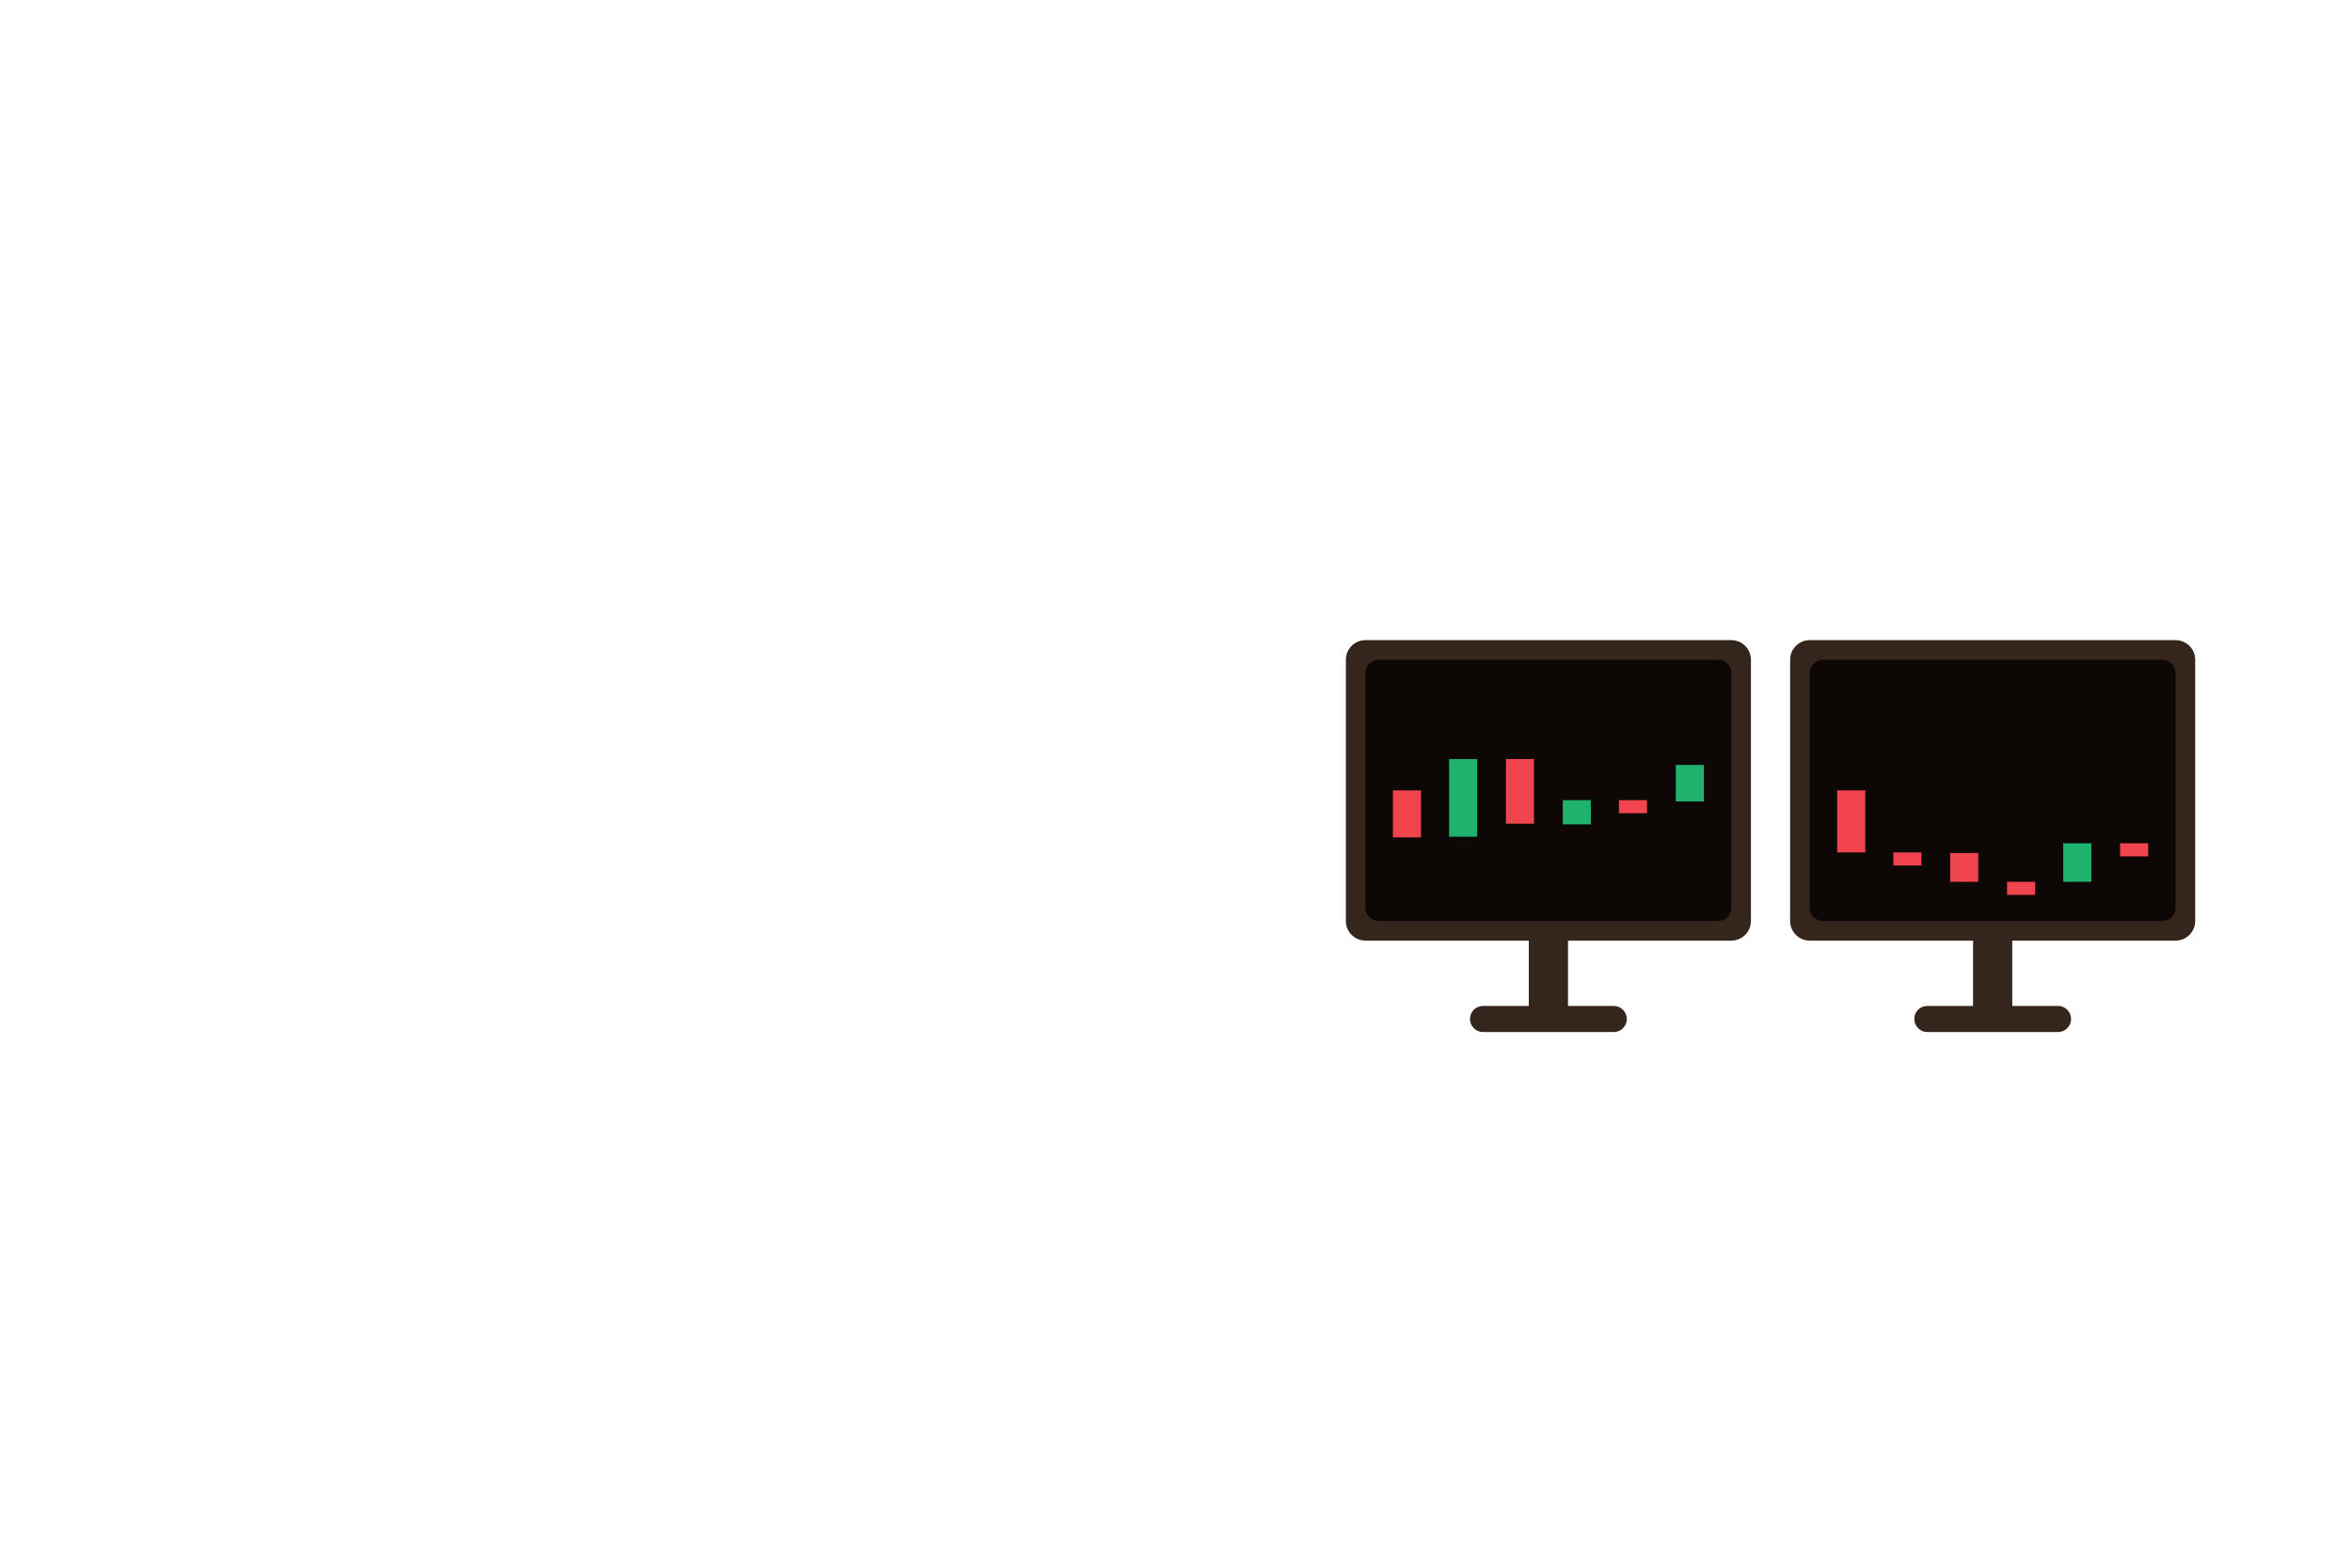
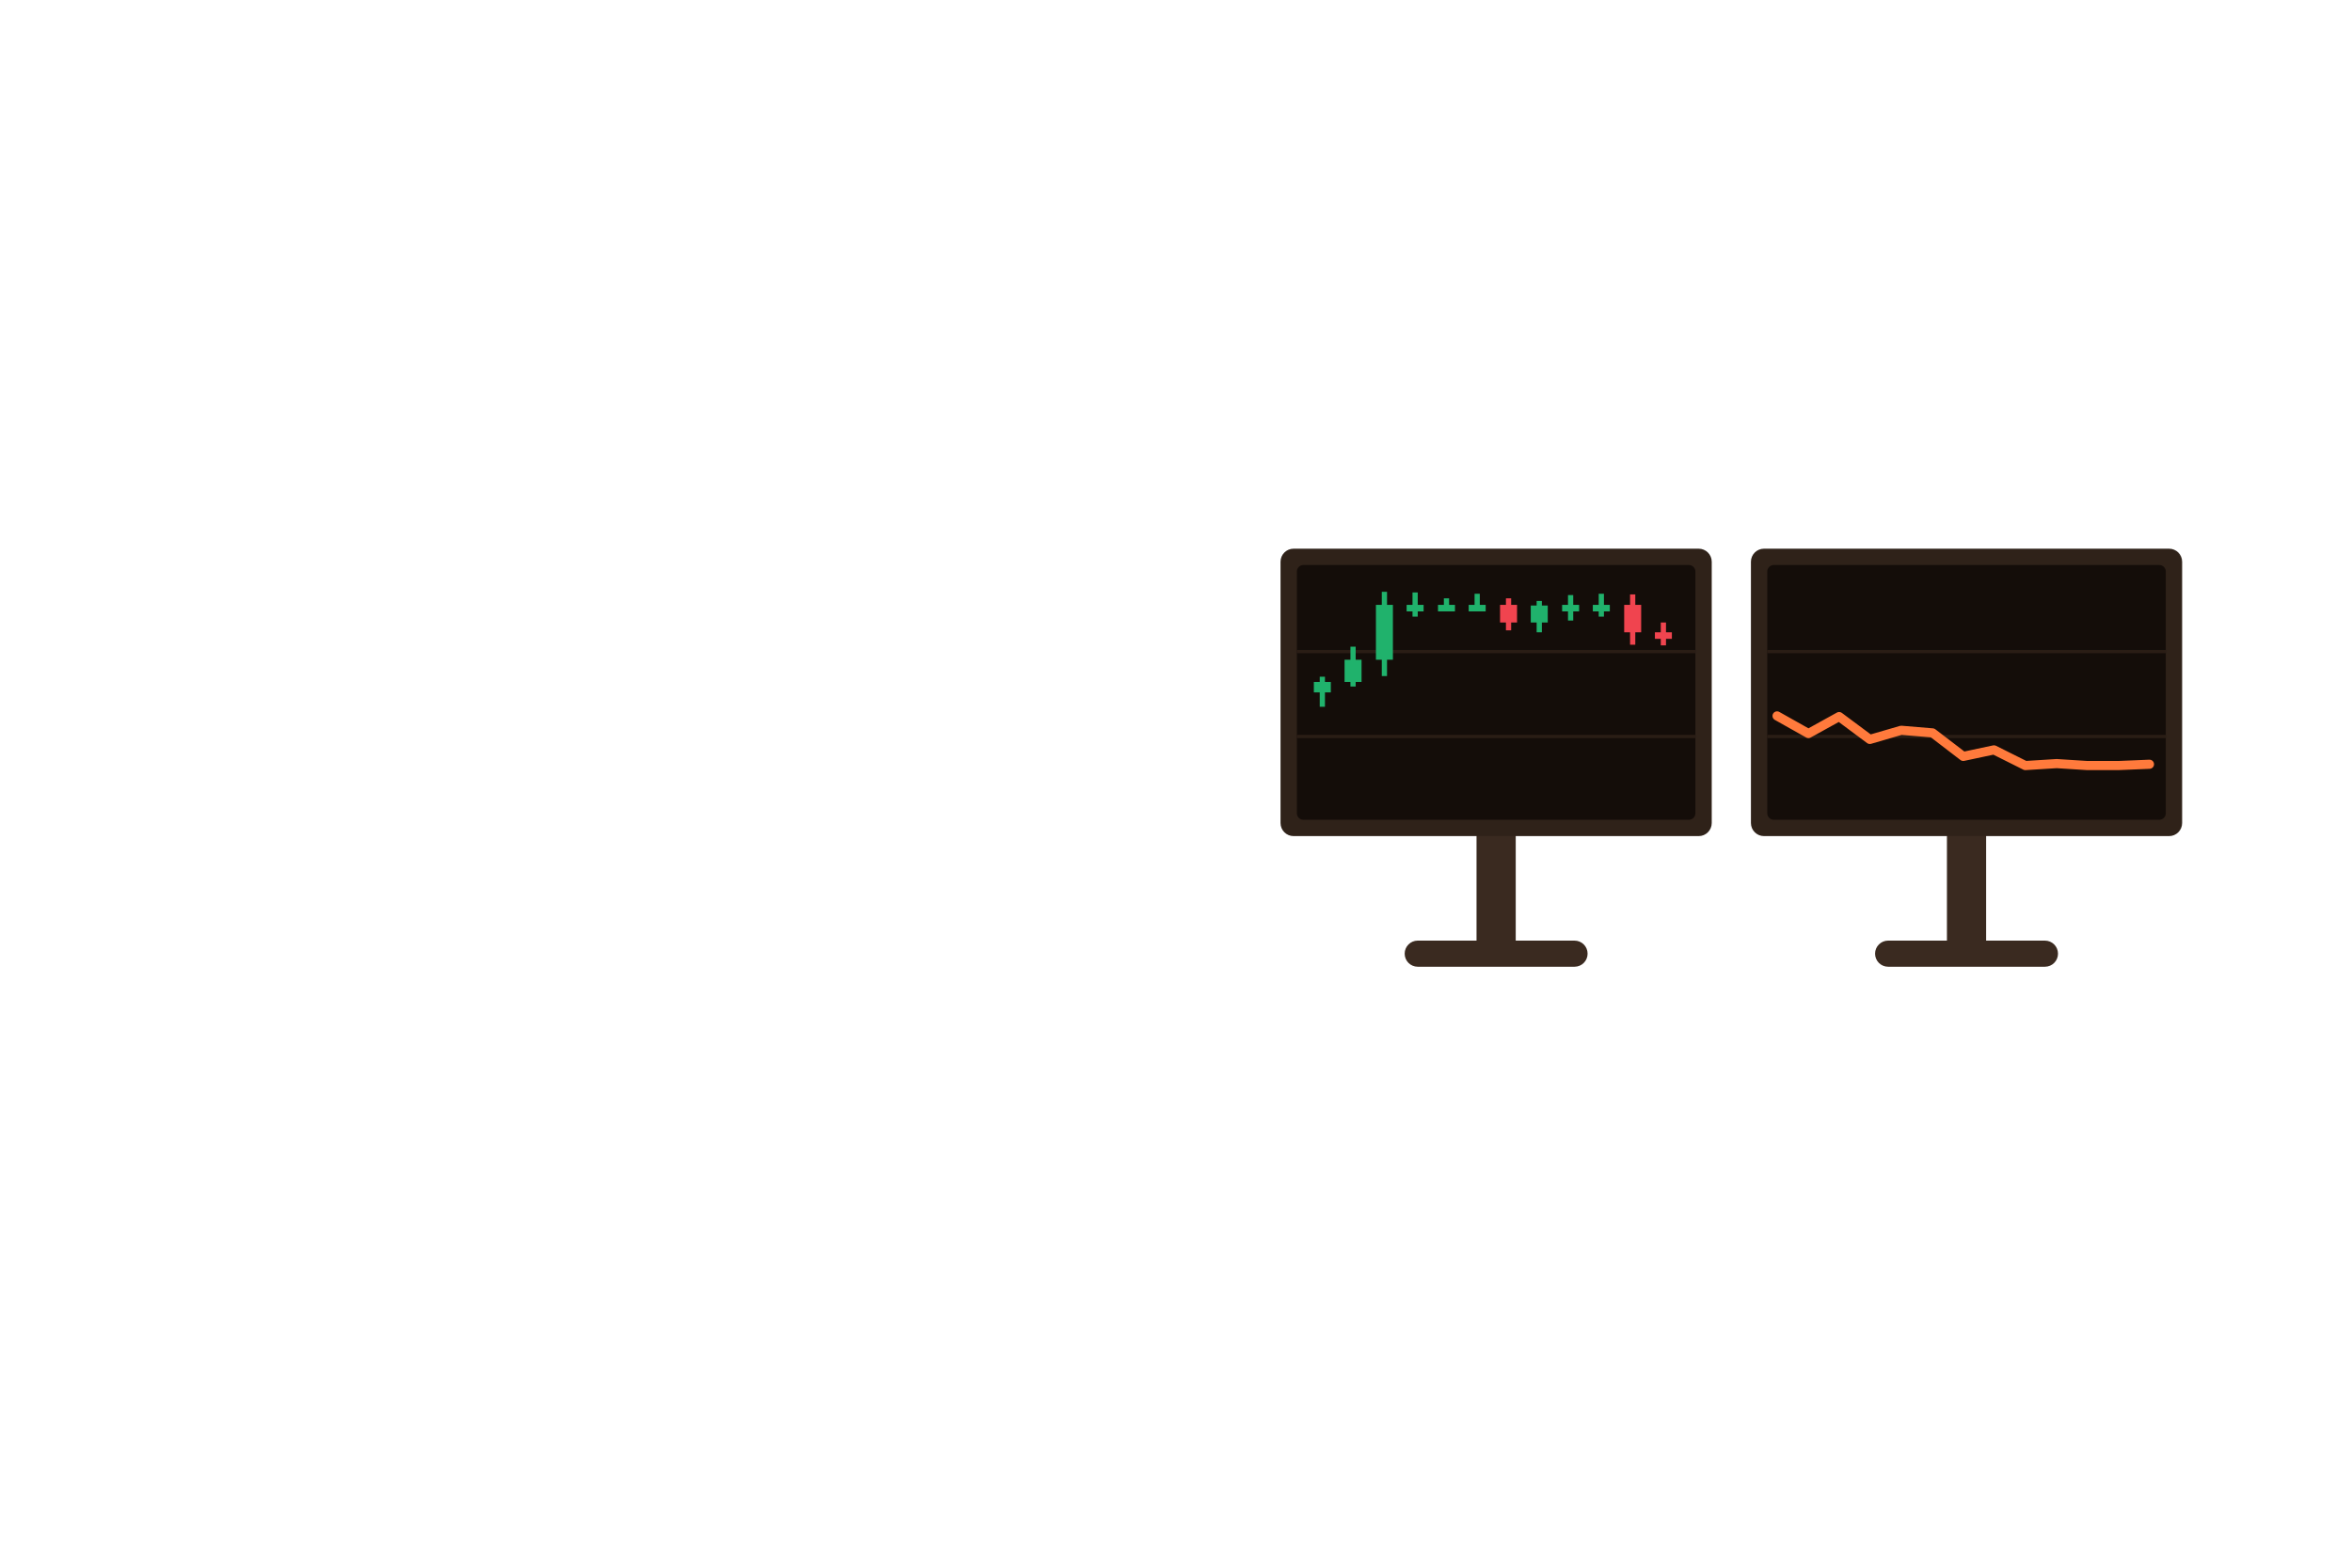
<svg xmlns="http://www.w3.org/2000/svg" viewBox="0 0 360 240">
-   <rect x="206" y="98" width="62" height="46" rx="3" fill="#35261d" />
+   <rect x="226" y="126" width="6" height="20" fill="#3a2a20" />
+   <rect x="215.0" y="144" width="28" height="4" rx="2" fill="#3a2a20" />
+   <rect x="298" y="126" width="6" height="20" fill="#3a2a20" />
+   <rect x="287.0" y="144" width="28" height="4" rx="2" fill="#3a2a20" />
+   <rect x="196" y="84" width="66" height="44" rx="2" fill="#2f2219" />
+   <rect x="198.5" y="86.5" width="61" height="39" rx="1" fill="#140d09" />
+   <rect x="268" y="84" width="66" height="44" rx="2" fill="#2f2219" />
+   <rect x="270.5" y="86.5" width="61" height="39" rx="1" fill="#140d09" />
  <g id="screen">
-     <rect x="209" y="101" width="56" height="40" rx="2" fill="#0d0806" />
-     <rect x="213.2" y="121.0" width="4.3" height="7.2" fill="#f0444f" />
-     <rect x="221.8" y="116.2" width="4.3" height="11.9" fill="#20b26c" />
-     <rect x="230.5" y="116.2" width="4.3" height="9.9" fill="#f0444f" />
-     <rect x="239.2" y="122.5" width="4.3" height="3.7" fill="#20b26c" />
-     <rect x="247.8" y="122.5" width="4.3" height="2.0" fill="#f0444f" />
-     <rect x="256.5" y="117.1" width="4.3" height="5.6" fill="#20b26c" />
+     <rect x="198.5" y="99.5" width="61" height="0.5" fill="#2a1d15" />
+     <rect x="198.5" y="112.5" width="61" height="0.5" fill="#2a1d15" />
+     <rect x="202.0" y="103.6" width="0.8" height="4.6" fill="#20b26c" />
+     <rect x="201.1" y="104.4" width="2.6" height="1.6" fill="#20b26c" />
+     <rect x="206.7" y="99.0" width="0.8" height="6.1" fill="#20b26c" />
+     <rect x="205.8" y="101.0" width="2.6" height="3.4" fill="#20b26c" />
+     <rect x="211.5" y="90.6" width="0.8" height="12.9" fill="#20b26c" />
+     <rect x="210.6" y="92.6" width="2.6" height="8.4" fill="#20b26c" />
+     <rect x="216.2" y="90.7" width="0.8" height="3.7" fill="#20b26c" />
+     <rect x="215.3" y="92.6" width="2.6" height="1.0" fill="#20b26c" />
+     <rect x="221.0" y="91.6" width="0.8" height="1.6" fill="#20b26c" />
+     <rect x="220.1" y="92.6" width="2.6" height="1.0" fill="#20b26c" />
+     <rect x="225.7" y="90.9" width="0.8" height="2.4" fill="#20b26c" />
+     <rect x="224.8" y="92.6" width="2.6" height="1.0" fill="#20b26c" />
+     <rect x="230.5" y="91.6" width="0.8" height="4.9" fill="#f0444f" />
+     <rect x="229.6" y="92.6" width="2.6" height="2.7" fill="#f0444f" />
+     <rect x="235.2" y="92.0" width="0.8" height="4.8" fill="#20b26c" />
+     <rect x="234.3" y="92.7" width="2.6" height="2.6" fill="#20b26c" />
+     <rect x="240.0" y="91.1" width="0.8" height="3.9" fill="#20b26c" />
+     <rect x="239.1" y="92.6" width="2.6" height="1.0" fill="#20b26c" />
+     <rect x="244.7" y="90.9" width="0.8" height="3.5" fill="#20b26c" />
+     <rect x="243.8" y="92.6" width="2.6" height="1.0" fill="#20b26c" />
+     <rect x="249.5" y="91.0" width="0.8" height="7.7" fill="#f0444f" />
+     <rect x="248.6" y="92.6" width="2.6" height="4.2" fill="#f0444f" />
+     <rect x="254.2" y="95.3" width="0.8" height="3.5" fill="#f0444f" />
+     <rect x="253.3" y="96.8" width="2.6" height="1.0" fill="#f0444f" />
+     <rect x="270.5" y="99.5" width="61" height="0.5" fill="#2a1d15" />
+     <rect x="270.5" y="112.5" width="61" height="0.5" fill="#2a1d15" />
+     <path d="M272.0 109.6 L276.8 112.3 L281.5 109.7 L286.2 113.2 L291.0 111.8 L295.8 112.2 L300.5 115.8 L305.2 114.8 L310.0 117.2 L314.8 116.9 L319.5 117.2 L324.2 117.2 L329.0 117.0" fill="none" stroke="#ff7a3c" stroke-width="1.4" stroke-linejoin="round" stroke-linecap="round" />
  </g>
-   <rect x="234" y="144" width="6" height="12" fill="#35261d" />
-   <rect x="225" y="154" width="24" height="4" rx="2" fill="#35261d" />
-   <rect x="274" y="98" width="62" height="46" rx="3" fill="#35261d" />
-   <g id="screen">
-     <rect x="277" y="101" width="56" height="40" rx="2" fill="#0d0806" />
-     <rect x="281.2" y="121.0" width="4.3" height="9.5" fill="#f0444f" />
-     <rect x="289.8" y="130.5" width="4.3" height="2.0" fill="#f0444f" />
-     <rect x="298.5" y="130.6" width="4.3" height="4.4" fill="#f0444f" />
-     <rect x="307.2" y="135.0" width="4.3" height="2.0" fill="#f0444f" />
-     <rect x="315.8" y="129.1" width="4.3" height="5.9" fill="#20b26c" />
-     <rect x="324.5" y="129.1" width="4.3" height="2.0" fill="#f0444f" />
-   </g>
-   <rect x="302" y="144" width="6" height="12" fill="#35261d" />
-   <rect x="293" y="154" width="24" height="4" rx="2" fill="#35261d" />
</svg>
